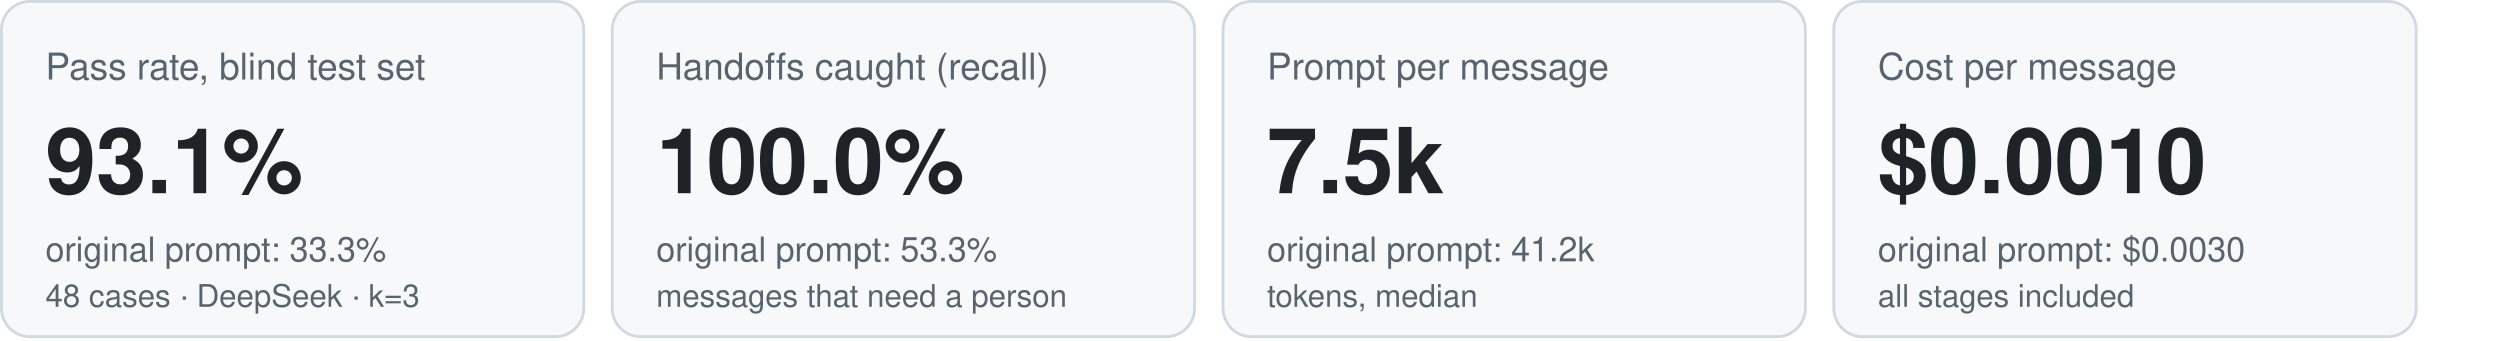
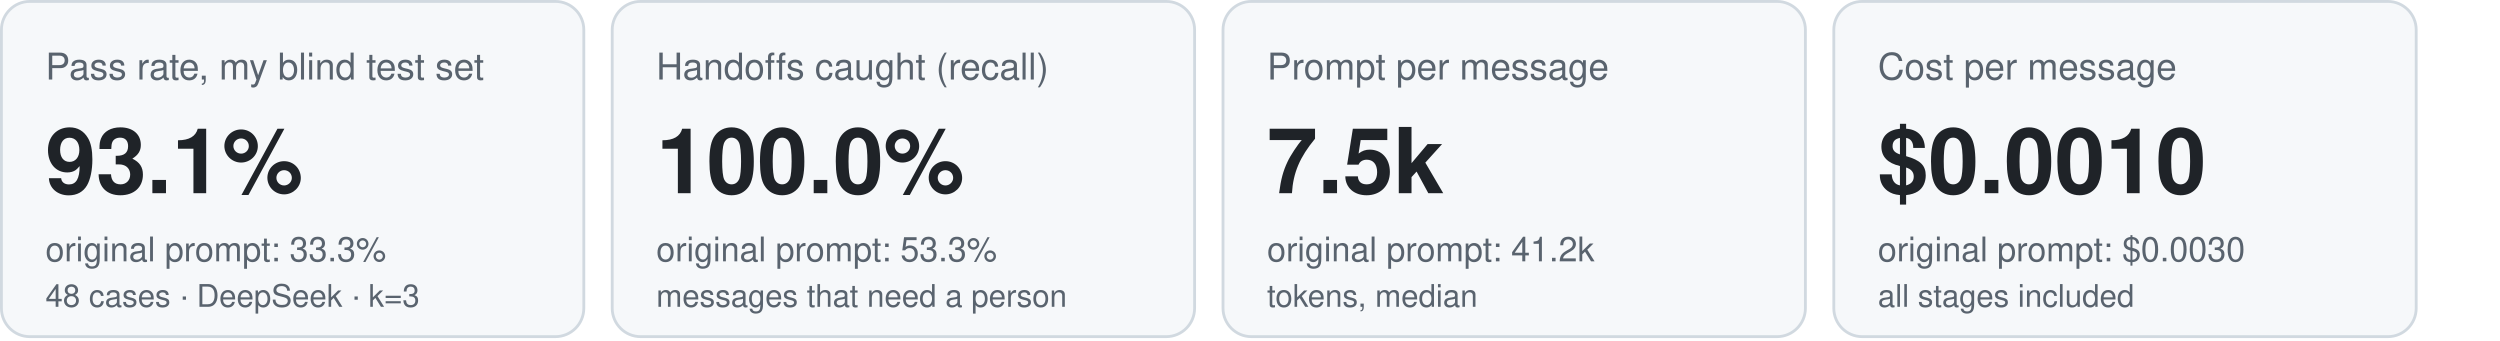
<svg xmlns="http://www.w3.org/2000/svg" width="880" height="120" viewBox="0 0 880 120" role="img" aria-label="Scorecard: blind test set results versus the original prompt">
  <style>
  .t { font-family: -apple-system, BlinkMacSystemFont, "Segoe UI", Helvetica, Arial, sans-serif; fill: #1f2328; } .m { fill: #59636e; } .card { fill: #f6f8fa; stroke: #d1d9e0; }
  .old { fill: #cf222e; } .new { fill: #1a7f37; } .new2 { fill: #0969da; } .grid { stroke: #d1d9e0; }
  .seg1 { fill: #1a7f37; } .seg2 { fill: #4ac26b; } .seg3 { fill: #aceebb; } .mono { fill: #cf222e; }
  @media (prefers-color-scheme: dark) {
    .t { fill: #f0f6fc; } .m { fill: #9198a1; } .card { fill: #151b23; stroke: #3d444d; }
    .old { fill: #f85149; } .new { fill: #3fb950; } .new2 { fill: #4493f8; } .grid { stroke: #3d444d; }
    .seg1 { fill: #3fb950; } .seg2 { fill: #2ea043; } .seg3 { fill: #196c2e; } .mono { fill: #f85149; }
  }
</style>
  <rect x="0.5" y="0.5" width="205" height="118" rx="10" class="card" />
-   <text x="16" y="28" class="t m" font-size="13">Pass rate, blind test set</text>
+   <text x="16" y="28" class="t m" font-size="13">Pass rate, my blind test set</text>
  <text x="16" y="68" class="t" font-size="32" font-weight="600">93.1%</text>
  <text x="16" y="92" class="t m" font-size="12">original prompt: 33.3%</text>
  <text x="16" y="108" class="t m" font-size="11">48 cases · DeepSeek · k=3</text>
  <rect x="215.5" y="0.5" width="205" height="118" rx="10" class="card" />
  <text x="231" y="28" class="t m" font-size="13">Handoffs caught (recall)</text>
  <text x="231" y="68" class="t" font-size="32" font-weight="600">100.0%</text>
  <text x="231" y="92" class="t m" font-size="12">original prompt: 53.3%</text>
  <text x="231" y="108" class="t m" font-size="11">messages that need a person</text>
  <rect x="430.5" y="0.5" width="205" height="118" rx="10" class="card" />
  <text x="446" y="28" class="t m" font-size="13">Prompt per message</text>
  <text x="446" y="68" class="t" font-size="32" font-weight="600">7.5k</text>
  <text x="446" y="92" class="t m" font-size="12">original prompt: 41.2k</text>
  <text x="446" y="108" class="t m" font-size="11">tokens, median</text>
  <rect x="645.5" y="0.5" width="205" height="118" rx="10" class="card" />
  <text x="661" y="28" class="t m" font-size="13">Cost per message</text>
  <text x="661" y="68" class="t" font-size="32" font-weight="600">$0.0010</text>
  <text x="661" y="92" class="t m" font-size="12">original prompt: $0.0030</text>
  <text x="661" y="108" class="t m" font-size="11">all stages included</text>
</svg>
